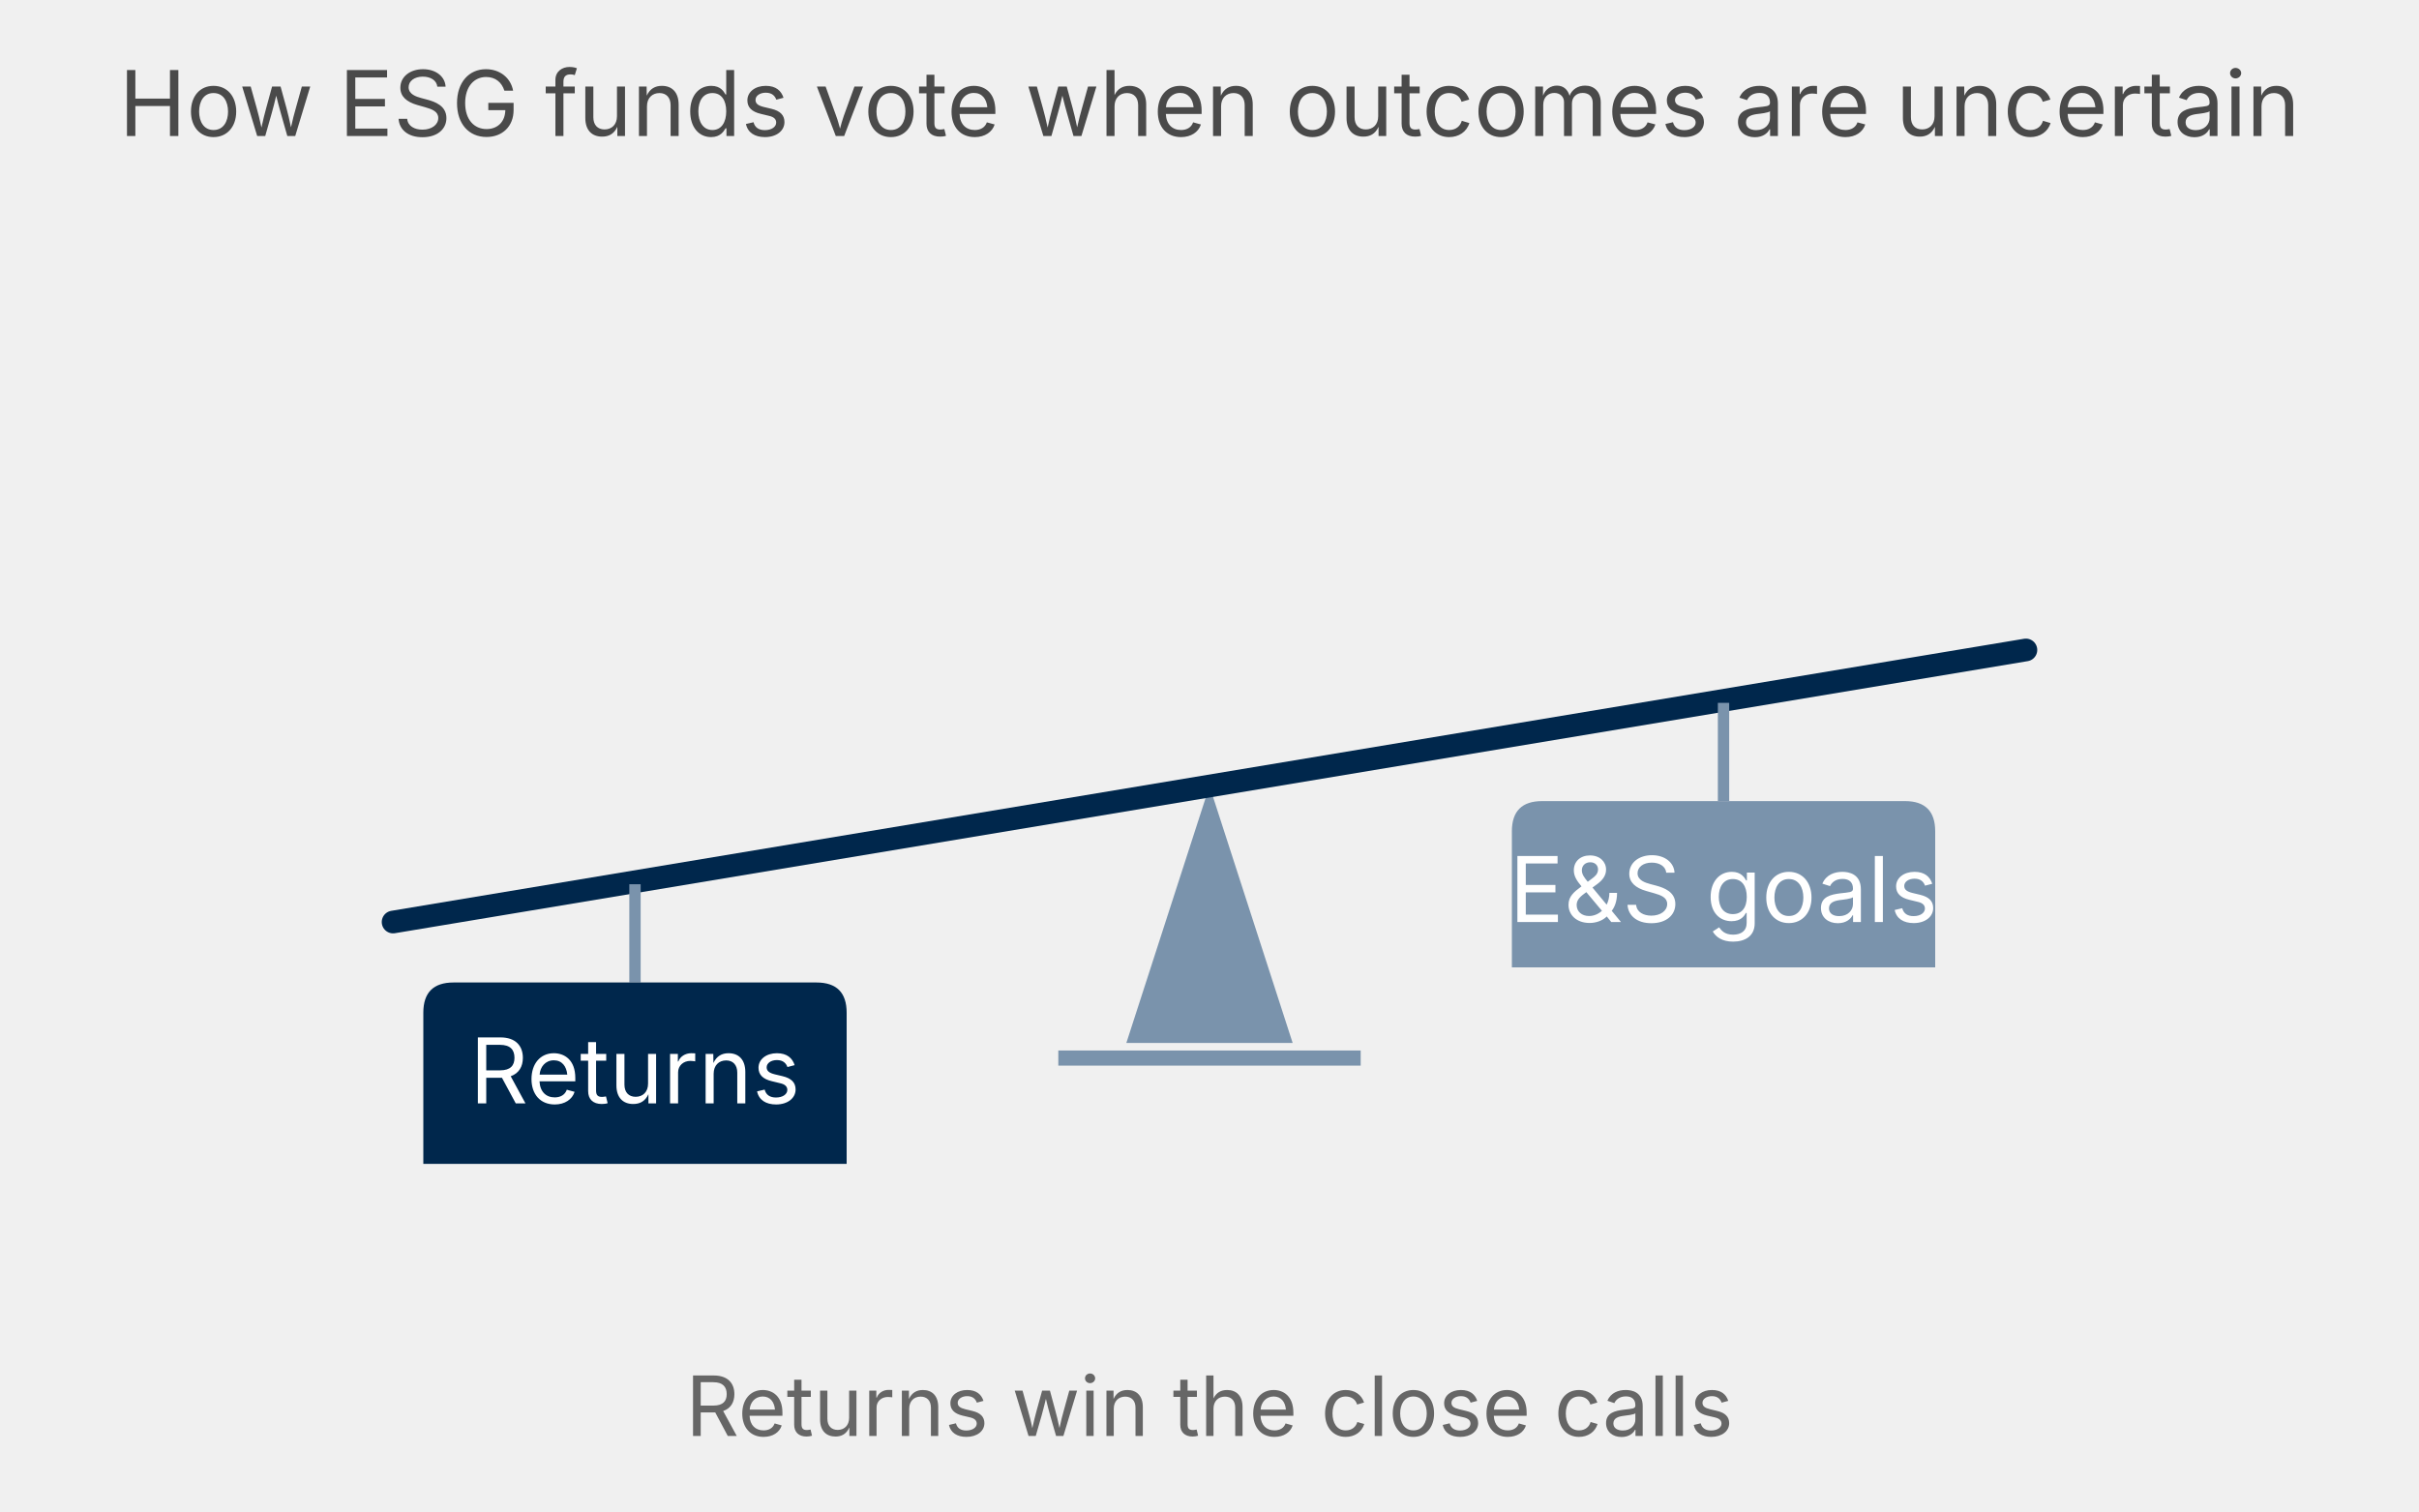
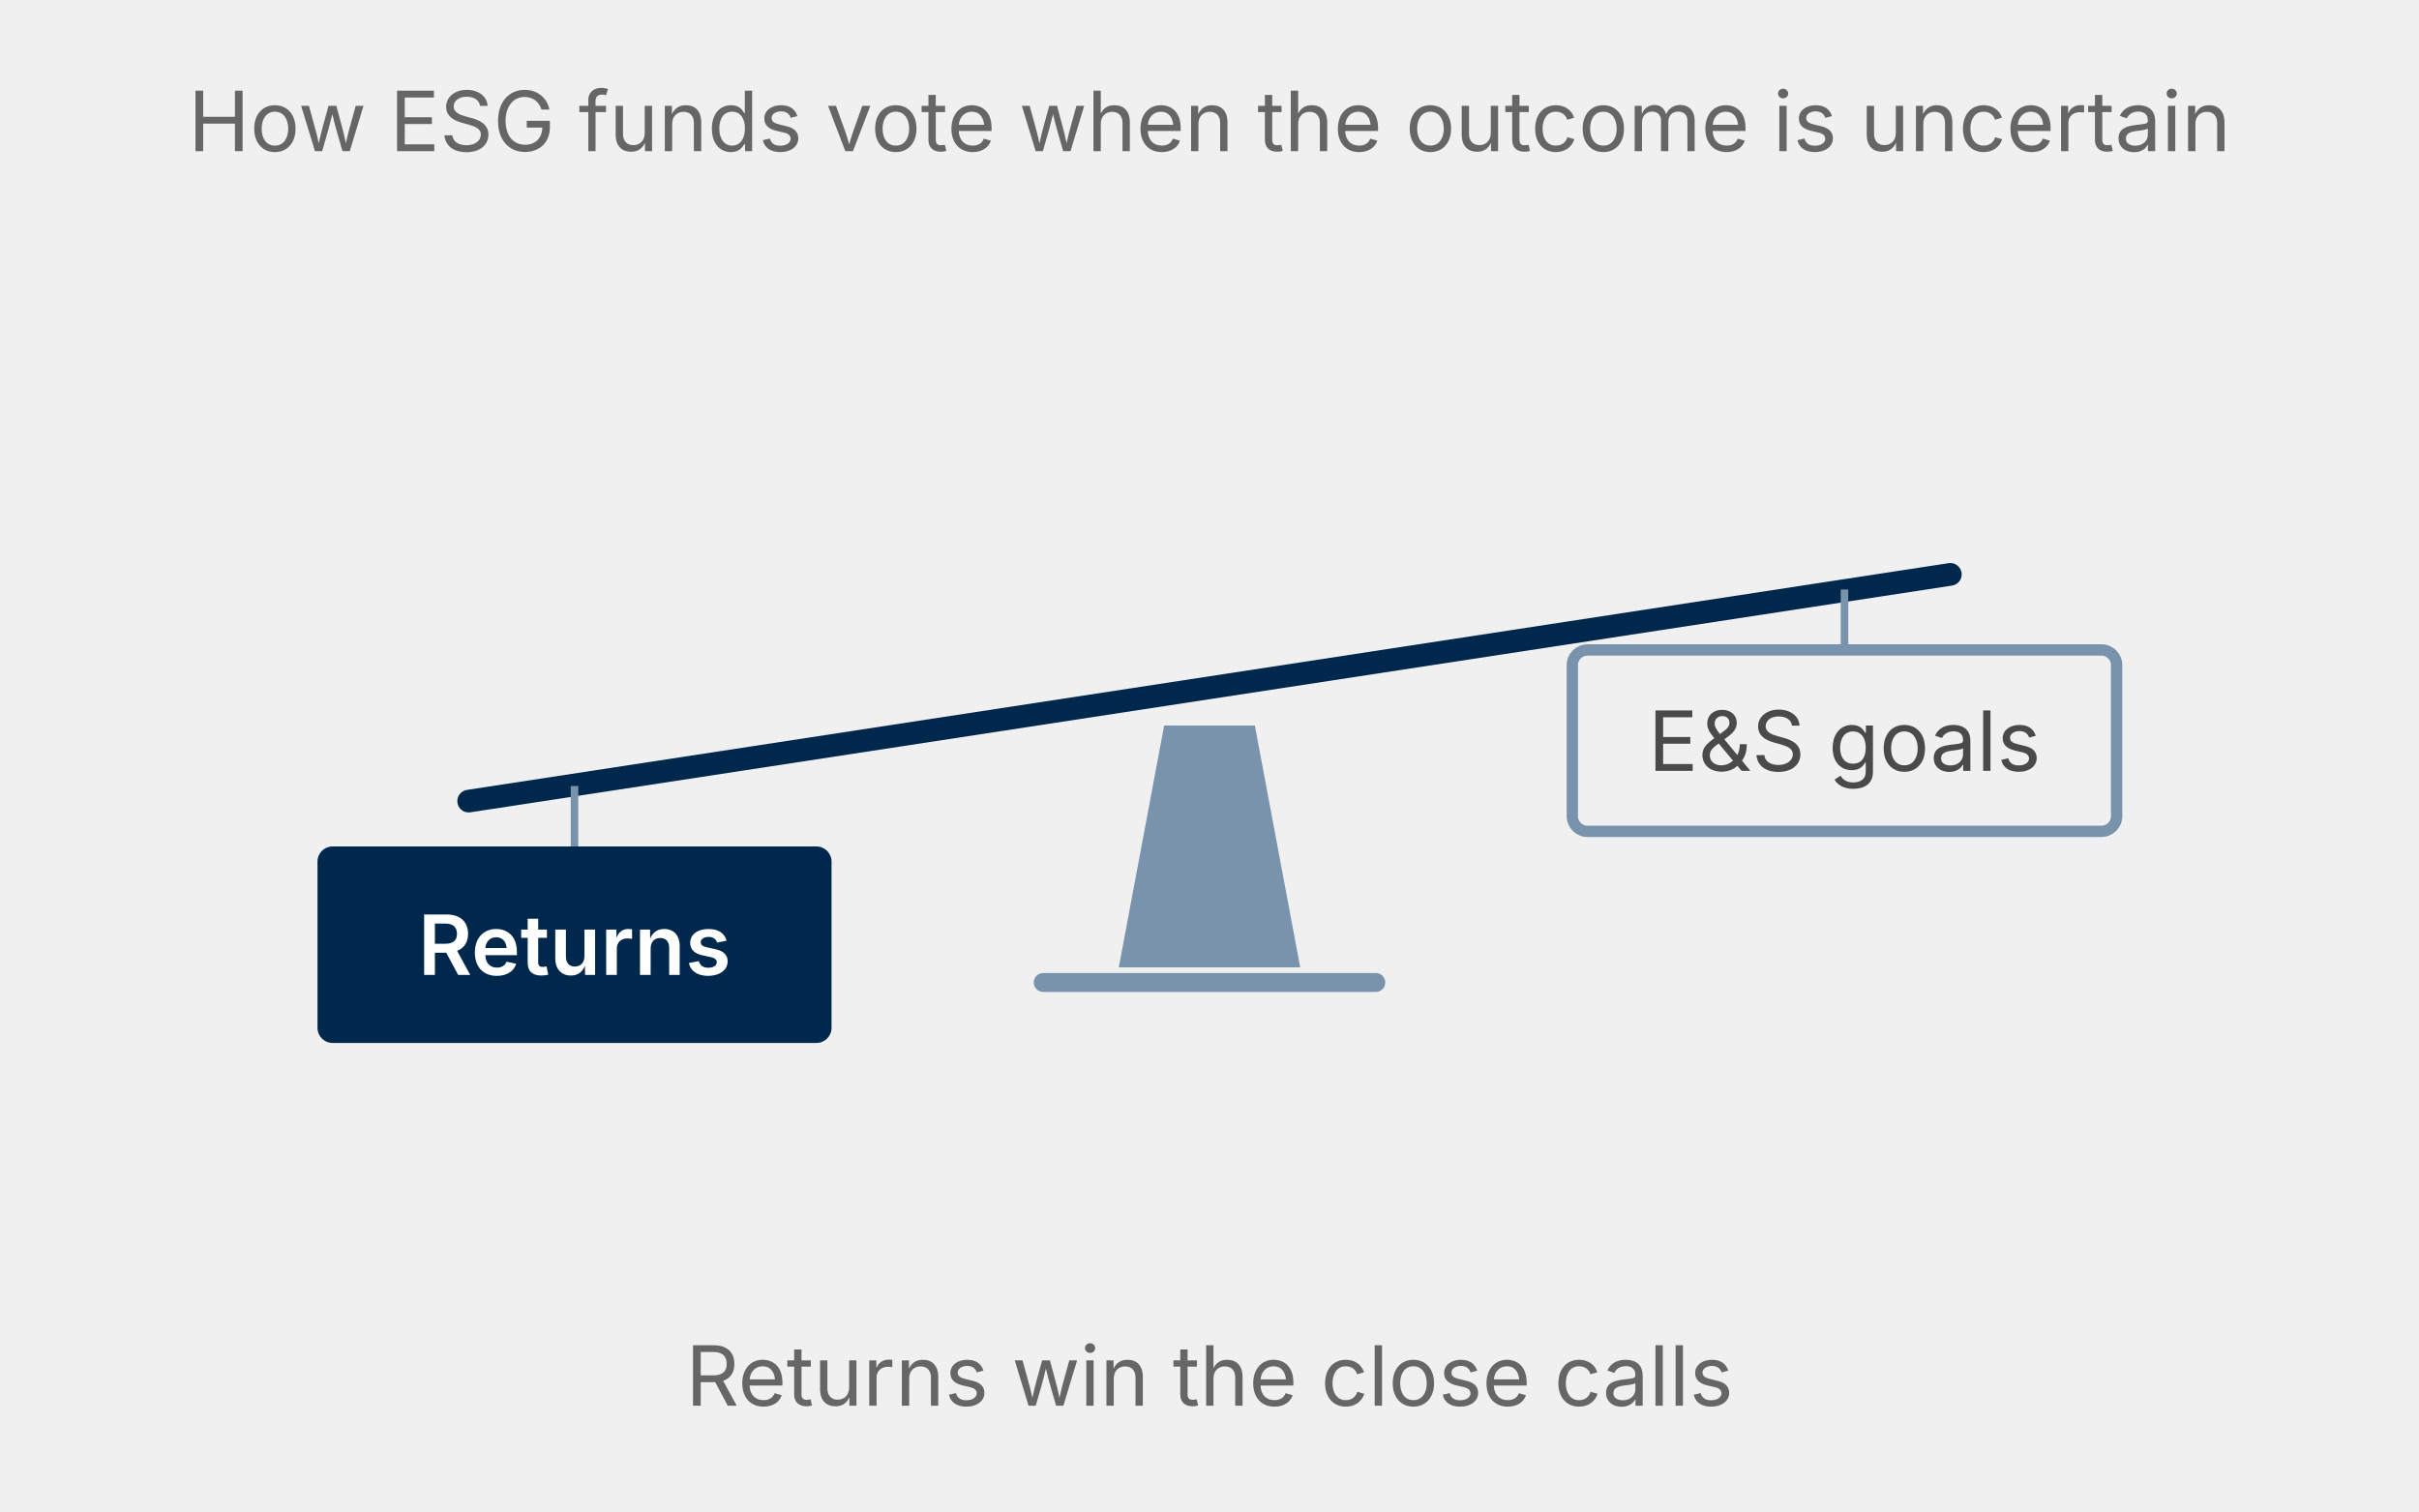
<svg xmlns="http://www.w3.org/2000/svg" viewBox="0 0 320 200" font-family="Inter, -apple-system, system-ui, sans-serif">
-   <text x="160" y="18" text-anchor="middle" font-size="12" fill="#4a4a4a">How ESG funds vote when outcomes are uncertain</text>
-   <polygon points="160,104 149,138 171,138" fill="#7A93AC" />
-   <line x1="140" y1="140" x2="180" y2="140" stroke="#7A93AC" stroke-width="2" />
-   <line x1="52" y1="122" x2="268" y2="86" stroke="#00274C" stroke-width="3" stroke-linecap="round" />
-   <line x1="84" y1="117" x2="84" y2="130" stroke="#7A93AC" stroke-width="1.5" />
-   <path d="M56 154 L56 134 Q56 130 60 130 L108 130 Q112 130 112 134 L112 154 Z" fill="#00274C" />
-   <text x="84" y="146" text-anchor="middle" font-size="12" fill="#ffffff">Returns</text>
-   <line x1="228" y1="93" x2="228" y2="106" stroke="#7A93AC" stroke-width="1.5" />
-   <path d="M200 128 L200 110 Q200 106 204 106 L252 106 Q256 106 256 110 L256 128 Z" fill="#7A93AC" />
-   <text x="228" y="122" text-anchor="middle" font-size="12" fill="#ffffff">E&amp;S goals</text>
-   <text x="160" y="190" text-anchor="middle" font-size="11" fill="#666666">Returns win the close calls</text>
+   <text x="160.0" y="20" text-anchor="middle" font-size="11" fill="#666666">How ESG funds vote when the outcome is uncertain</text>
+   <path d="M148 128 L172 128 L166 96 L154 96 Z" fill="#7A93AC" />
+   <line x1="138" y1="130" x2="182" y2="130" stroke="#7A93AC" stroke-width="2.5" stroke-linecap="round" />
+   <line x1="62" y1="106" x2="258" y2="76" stroke="#00274C" stroke-width="3" stroke-linecap="round" />
+   <line x1="76" y1="104" x2="76" y2="112" stroke="#7A93AC" stroke-width="1" />
+   <line x1="244" y1="78" x2="244" y2="86" stroke="#7A93AC" stroke-width="1" />
+   <rect x="42" y="112" width="68" height="26" fill="#00274C" rx="2" />
+   <text x="76" y="129" text-anchor="middle" font-size="11" font-weight="600" fill="#ffffff">Returns</text>
+   <rect x="208" y="86" width="72" height="24" fill="none" stroke="#7A93AC" stroke-width="1.5" rx="2" />
+   <text x="244" y="102" text-anchor="middle" font-size="11" fill="#4a4a4a">E&amp;S goals</text>
+   <text x="160.0" y="186" text-anchor="middle" font-size="11" fill="#666666">Returns win the close calls</text>
</svg>
